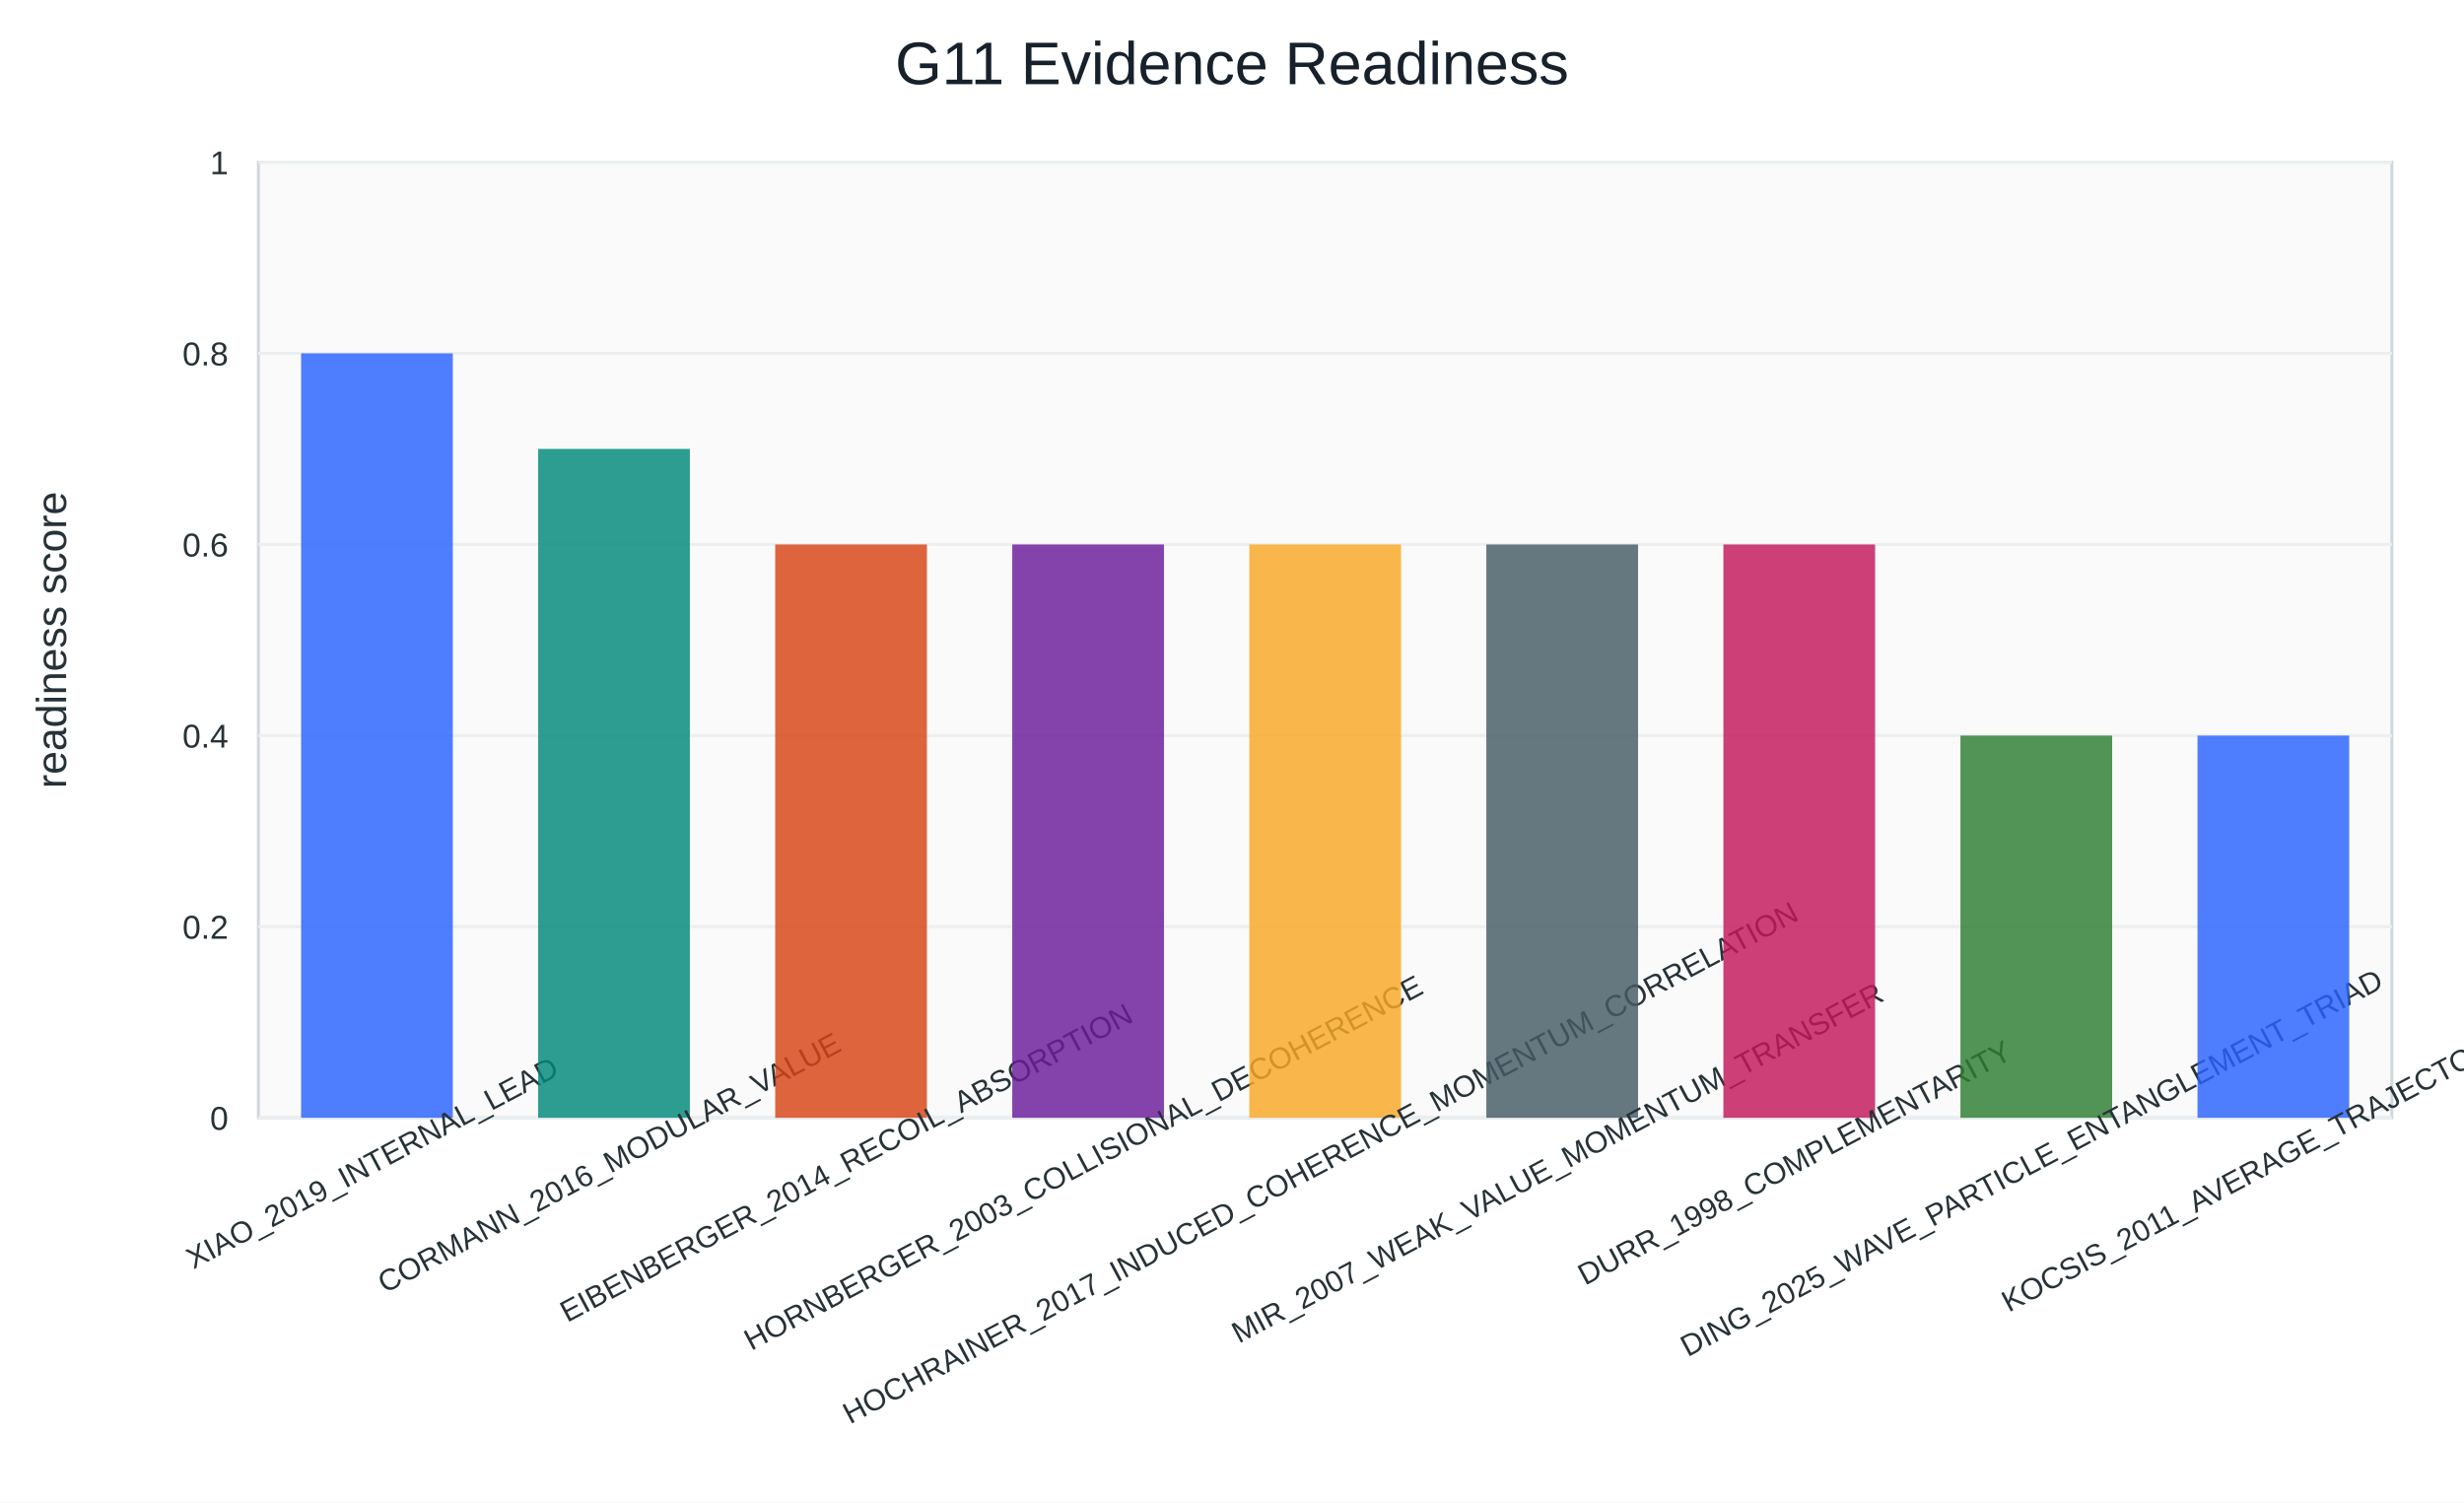
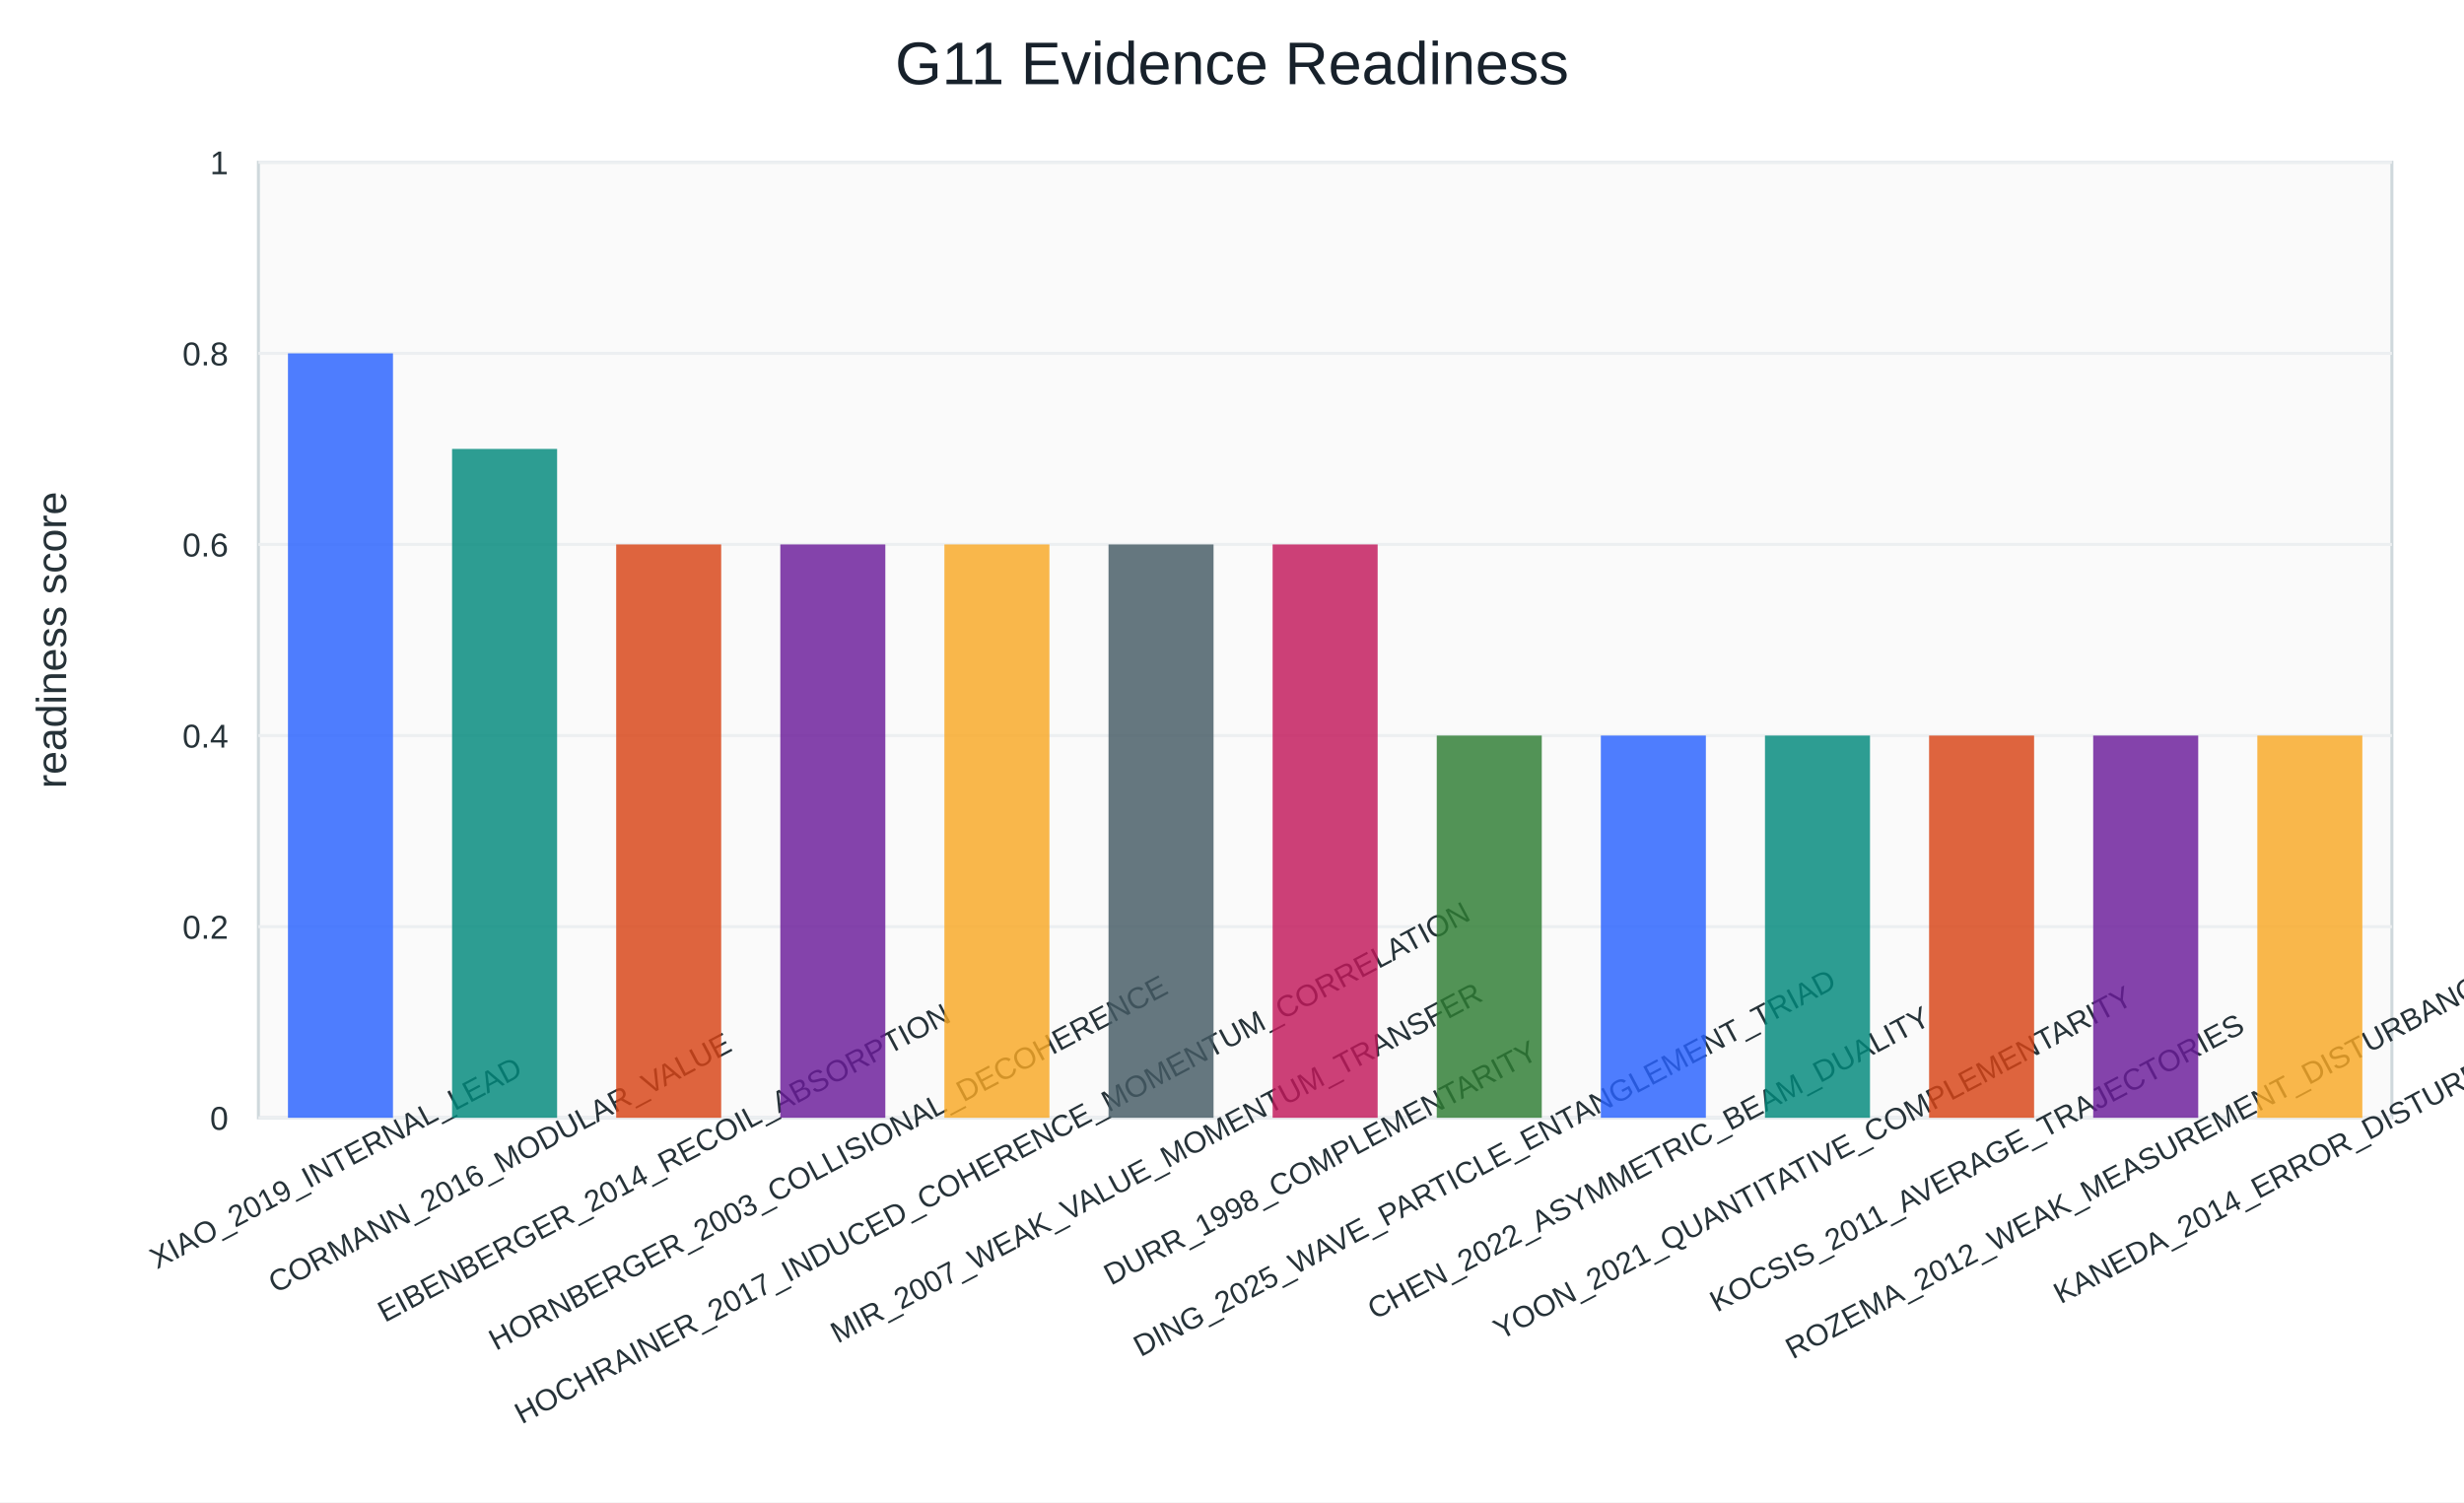
<svg xmlns="http://www.w3.org/2000/svg" width="820" height="500" viewBox="0 0 820 500">
  <rect width="100%" height="100%" fill="#ffffff" />
  <text x="410.00" y="28.00" font-size="20" font-family="Arial, Helvetica, sans-serif" text-anchor="middle" fill="#17212b">G11 Evidence Readiness</text>
  <rect x="86" y="54" width="710" height="318" fill="#fafafa" stroke="#cfd8dc" />
  <line x1="86" y1="372.00" x2="796" y2="372.00" stroke="#eceff1" />
  <text x="76.00" y="376.00" font-size="11" font-family="Arial, Helvetica, sans-serif" text-anchor="end" fill="#263238">0</text>
  <line x1="86" y1="308.40" x2="796" y2="308.40" stroke="#eceff1" />
  <text x="76.00" y="312.40" font-size="11" font-family="Arial, Helvetica, sans-serif" text-anchor="end" fill="#263238">0.2</text>
  <line x1="86" y1="244.80" x2="796" y2="244.80" stroke="#eceff1" />
  <text x="76.00" y="248.80" font-size="11" font-family="Arial, Helvetica, sans-serif" text-anchor="end" fill="#263238">0.4</text>
  <line x1="86" y1="181.20" x2="796" y2="181.20" stroke="#eceff1" />
  <text x="76.00" y="185.20" font-size="11" font-family="Arial, Helvetica, sans-serif" text-anchor="end" fill="#263238">0.6</text>
  <line x1="86" y1="117.60" x2="796" y2="117.60" stroke="#eceff1" />
  <text x="76.00" y="121.60" font-size="11" font-family="Arial, Helvetica, sans-serif" text-anchor="end" fill="#263238">0.8</text>
  <line x1="86" y1="54.00" x2="796" y2="54.00" stroke="#eceff1" />
  <text x="76.00" y="58.00" font-size="11" font-family="Arial, Helvetica, sans-serif" text-anchor="end" fill="#263238">1</text>
-   <rect x="100.20" y="117.60" width="50.49" height="254.40" fill="#2962ff" fill-opacity="0.82" />
-   <text x="125.44" y="390.00" font-size="10" font-family="Arial, Helvetica, sans-serif" text-anchor="middle" fill="#263238" transform="rotate(-28 125.44 390.00)">XIAO_2019_INTERNAL_LEAD</text>
-   <rect x="179.09" y="149.40" width="50.49" height="222.60" fill="#00897b" fill-opacity="0.82" />
-   <text x="204.33" y="390.00" font-size="10" font-family="Arial, Helvetica, sans-serif" text-anchor="middle" fill="#263238" transform="rotate(-28 204.33 390.00)">CORMANN_2016_MODULAR_VALUE</text>
-   <rect x="257.98" y="181.20" width="50.49" height="190.80" fill="#d84315" fill-opacity="0.82" />
-   <text x="283.22" y="390.00" font-size="10" font-family="Arial, Helvetica, sans-serif" text-anchor="middle" fill="#263238" transform="rotate(-28 283.22 390.00)">EIBENBERGER_2014_RECOIL_ABSORPTION</text>
-   <rect x="336.87" y="181.20" width="50.49" height="190.80" fill="#6a1b9a" fill-opacity="0.82" />
-   <text x="362.11" y="390.00" font-size="10" font-family="Arial, Helvetica, sans-serif" text-anchor="middle" fill="#263238" transform="rotate(-28 362.11 390.00)">HORNBERGER_2003_COLLISIONAL_DECOHERENCE</text>
-   <rect x="415.76" y="181.20" width="50.49" height="190.80" fill="#f9a825" fill-opacity="0.82" />
-   <text x="441.00" y="390.00" font-size="10" font-family="Arial, Helvetica, sans-serif" text-anchor="middle" fill="#263238" transform="rotate(-28 441.00 390.00)">HOCHRAINER_2017_INDUCED_COHERENCE_MOMENTUM_CORRELATION</text>
-   <rect x="494.64" y="181.20" width="50.49" height="190.80" fill="#455a64" fill-opacity="0.82" />
-   <text x="519.89" y="390.00" font-size="10" font-family="Arial, Helvetica, sans-serif" text-anchor="middle" fill="#263238" transform="rotate(-28 519.89 390.00)">MIR_2007_WEAK_VALUE_MOMENTUM_TRANSFER</text>
-   <rect x="573.53" y="181.20" width="50.49" height="190.80" fill="#c2185b" fill-opacity="0.82" />
-   <text x="598.78" y="390.00" font-size="10" font-family="Arial, Helvetica, sans-serif" text-anchor="middle" fill="#263238" transform="rotate(-28 598.78 390.00)">DURR_1998_COMPLEMENTARITY</text>
-   <rect x="652.42" y="244.80" width="50.49" height="127.20" fill="#2e7d32" fill-opacity="0.82" />
-   <text x="677.67" y="390.00" font-size="10" font-family="Arial, Helvetica, sans-serif" text-anchor="middle" fill="#263238" transform="rotate(-28 677.67 390.00)">DING_2025_WAVE_PARTICLE_ENTANGLEMENT_TRIAD</text>
-   <rect x="731.31" y="244.80" width="50.49" height="127.20" fill="#2962ff" fill-opacity="0.82" />
-   <text x="756.56" y="390.00" font-size="10" font-family="Arial, Helvetica, sans-serif" text-anchor="middle" fill="#263238" transform="rotate(-28 756.56 390.00)">KOCSIS_2011_AVERAGE_TRAJECTORIES</text>
+   <rect x="95.83" y="117.60" width="34.95" height="254.40" fill="#2962ff" fill-opacity="0.82" />
+   <text x="113.31" y="390.00" font-size="10" font-family="Arial, Helvetica, sans-serif" text-anchor="middle" fill="#263238" transform="rotate(-28 113.31 390.00)">XIAO_2019_INTERNAL_LEAD</text>
+   <rect x="150.45" y="149.40" width="34.95" height="222.60" fill="#00897b" fill-opacity="0.82" />
+   <text x="167.92" y="390.00" font-size="10" font-family="Arial, Helvetica, sans-serif" text-anchor="middle" fill="#263238" transform="rotate(-28 167.92 390.00)">CORMANN_2016_MODULAR_VALUE</text>
+   <rect x="205.06" y="181.20" width="34.95" height="190.80" fill="#d84315" fill-opacity="0.82" />
+   <text x="222.54" y="390.00" font-size="10" font-family="Arial, Helvetica, sans-serif" text-anchor="middle" fill="#263238" transform="rotate(-28 222.54 390.00)">EIBENBERGER_2014_RECOIL_ABSORPTION</text>
+   <rect x="259.68" y="181.20" width="34.95" height="190.80" fill="#6a1b9a" fill-opacity="0.82" />
+   <text x="277.15" y="390.00" font-size="10" font-family="Arial, Helvetica, sans-serif" text-anchor="middle" fill="#263238" transform="rotate(-28 277.15 390.00)">HORNBERGER_2003_COLLISIONAL_DECOHERENCE</text>
+   <rect x="314.29" y="181.20" width="34.95" height="190.80" fill="#f9a825" fill-opacity="0.82" />
+   <text x="331.77" y="390.00" font-size="10" font-family="Arial, Helvetica, sans-serif" text-anchor="middle" fill="#263238" transform="rotate(-28 331.77 390.00)">HOCHRAINER_2017_INDUCED_COHERENCE_MOMENTUM_CORRELATION</text>
+   <rect x="368.91" y="181.20" width="34.95" height="190.80" fill="#455a64" fill-opacity="0.82" />
+   <text x="386.38" y="390.00" font-size="10" font-family="Arial, Helvetica, sans-serif" text-anchor="middle" fill="#263238" transform="rotate(-28 386.38 390.00)">MIR_2007_WEAK_VALUE_MOMENTUM_TRANSFER</text>
+   <rect x="423.52" y="181.20" width="34.95" height="190.80" fill="#c2185b" fill-opacity="0.82" />
+   <text x="441.00" y="390.00" font-size="10" font-family="Arial, Helvetica, sans-serif" text-anchor="middle" fill="#263238" transform="rotate(-28 441.00 390.00)">DURR_1998_COMPLEMENTARITY</text>
+   <rect x="478.14" y="244.80" width="34.95" height="127.20" fill="#2e7d32" fill-opacity="0.82" />
+   <text x="495.62" y="390.00" font-size="10" font-family="Arial, Helvetica, sans-serif" text-anchor="middle" fill="#263238" transform="rotate(-28 495.62 390.00)">DING_2025_WAVE_PARTICLE_ENTANGLEMENT_TRIAD</text>
+   <rect x="532.75" y="244.80" width="34.95" height="127.20" fill="#2962ff" fill-opacity="0.82" />
+   <text x="550.23" y="390.00" font-size="10" font-family="Arial, Helvetica, sans-serif" text-anchor="middle" fill="#263238" transform="rotate(-28 550.23 390.00)">CHEN_2022_ASYMMETRIC_BEAM_DUALITY</text>
+   <rect x="587.37" y="244.80" width="34.95" height="127.20" fill="#00897b" fill-opacity="0.82" />
+   <text x="604.85" y="390.00" font-size="10" font-family="Arial, Helvetica, sans-serif" text-anchor="middle" fill="#263238" transform="rotate(-28 604.85 390.00)">YOON_2021_QUANTITATIVE_COMPLEMENTARITY</text>
+   <rect x="641.98" y="244.80" width="34.95" height="127.20" fill="#d84315" fill-opacity="0.82" />
+   <text x="659.46" y="390.00" font-size="10" font-family="Arial, Helvetica, sans-serif" text-anchor="middle" fill="#263238" transform="rotate(-28 659.46 390.00)">KOCSIS_2011_AVERAGE_TRAJECTORIES</text>
+   <rect x="696.60" y="244.80" width="34.95" height="127.20" fill="#6a1b9a" fill-opacity="0.82" />
+   <text x="714.08" y="390.00" font-size="10" font-family="Arial, Helvetica, sans-serif" text-anchor="middle" fill="#263238" transform="rotate(-28 714.08 390.00)">ROZEMA_2012_WEAK_MEASUREMENT_DISTURBANCE</text>
+   <rect x="751.22" y="244.80" width="34.95" height="127.20" fill="#f9a825" fill-opacity="0.82" />
+   <text x="768.69" y="390.00" font-size="10" font-family="Arial, Helvetica, sans-serif" text-anchor="middle" fill="#263238" transform="rotate(-28 768.69 390.00)">KANEDA_2014_ERROR_DISTURBANCE</text>
  <text x="22.00" y="213.00" font-size="14" font-family="Arial, Helvetica, sans-serif" text-anchor="middle" fill="#263238" transform="rotate(-90 22.00 213.00)">readiness score</text>
</svg>
